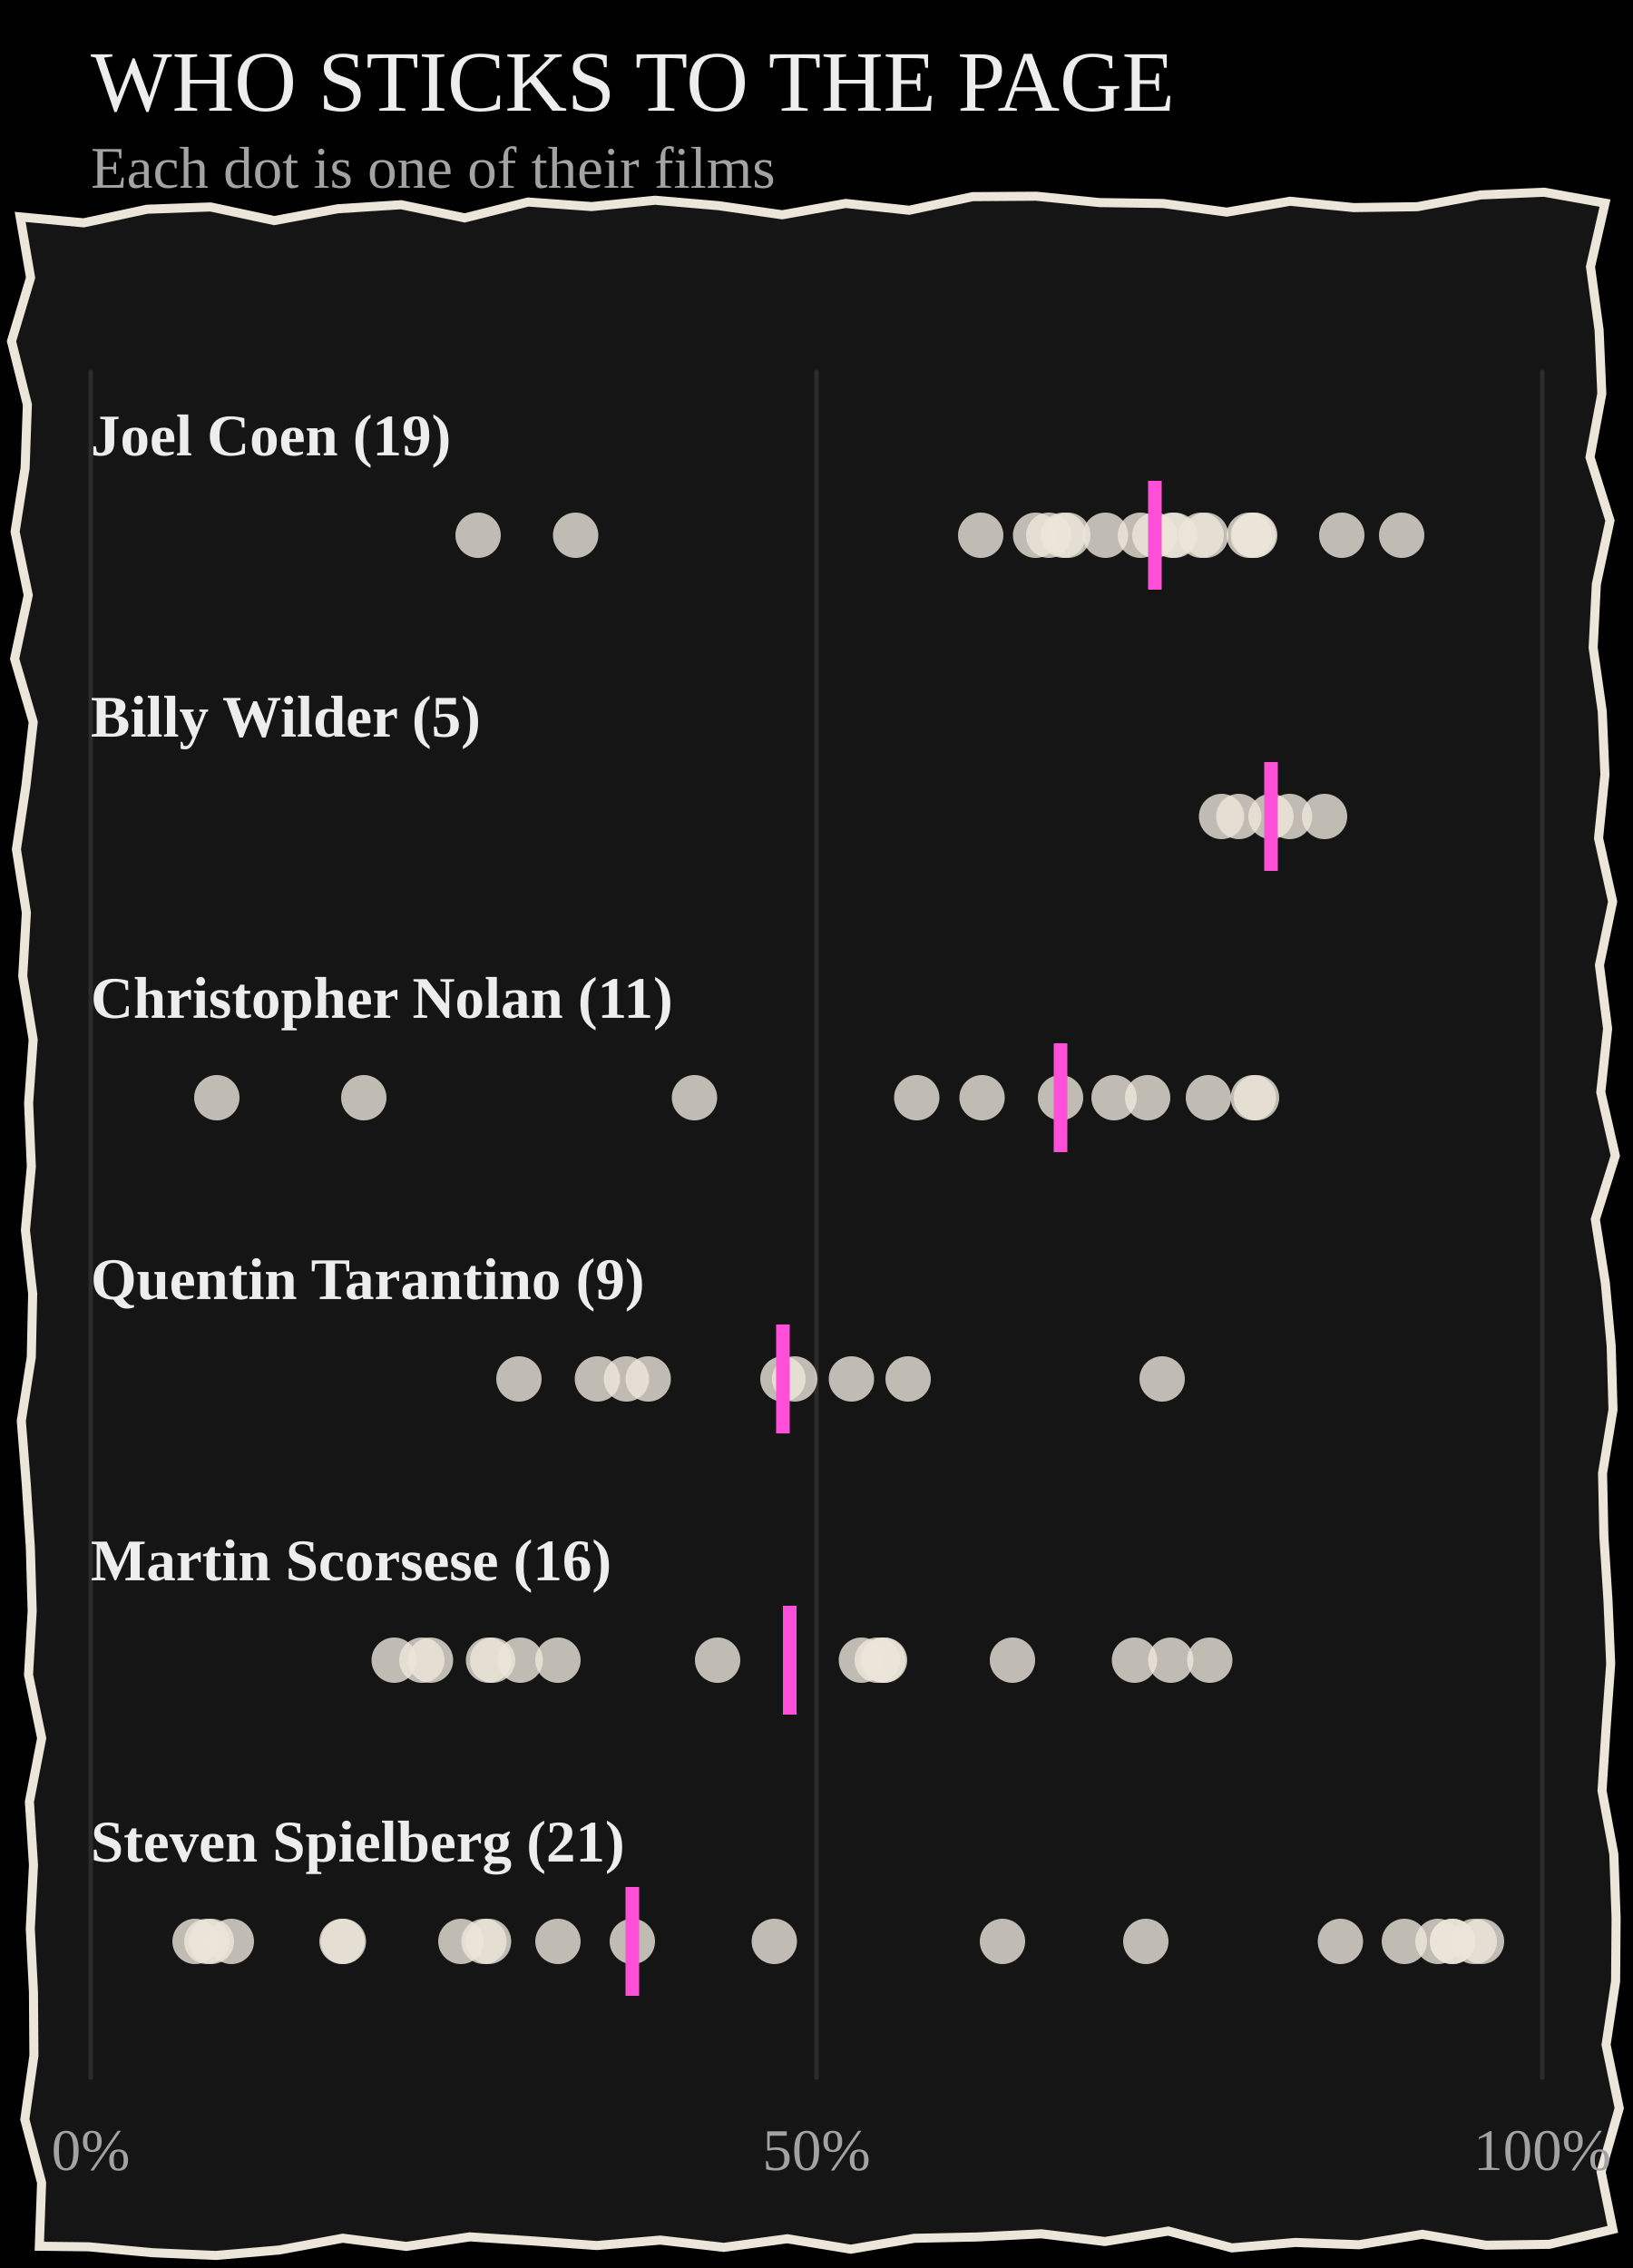
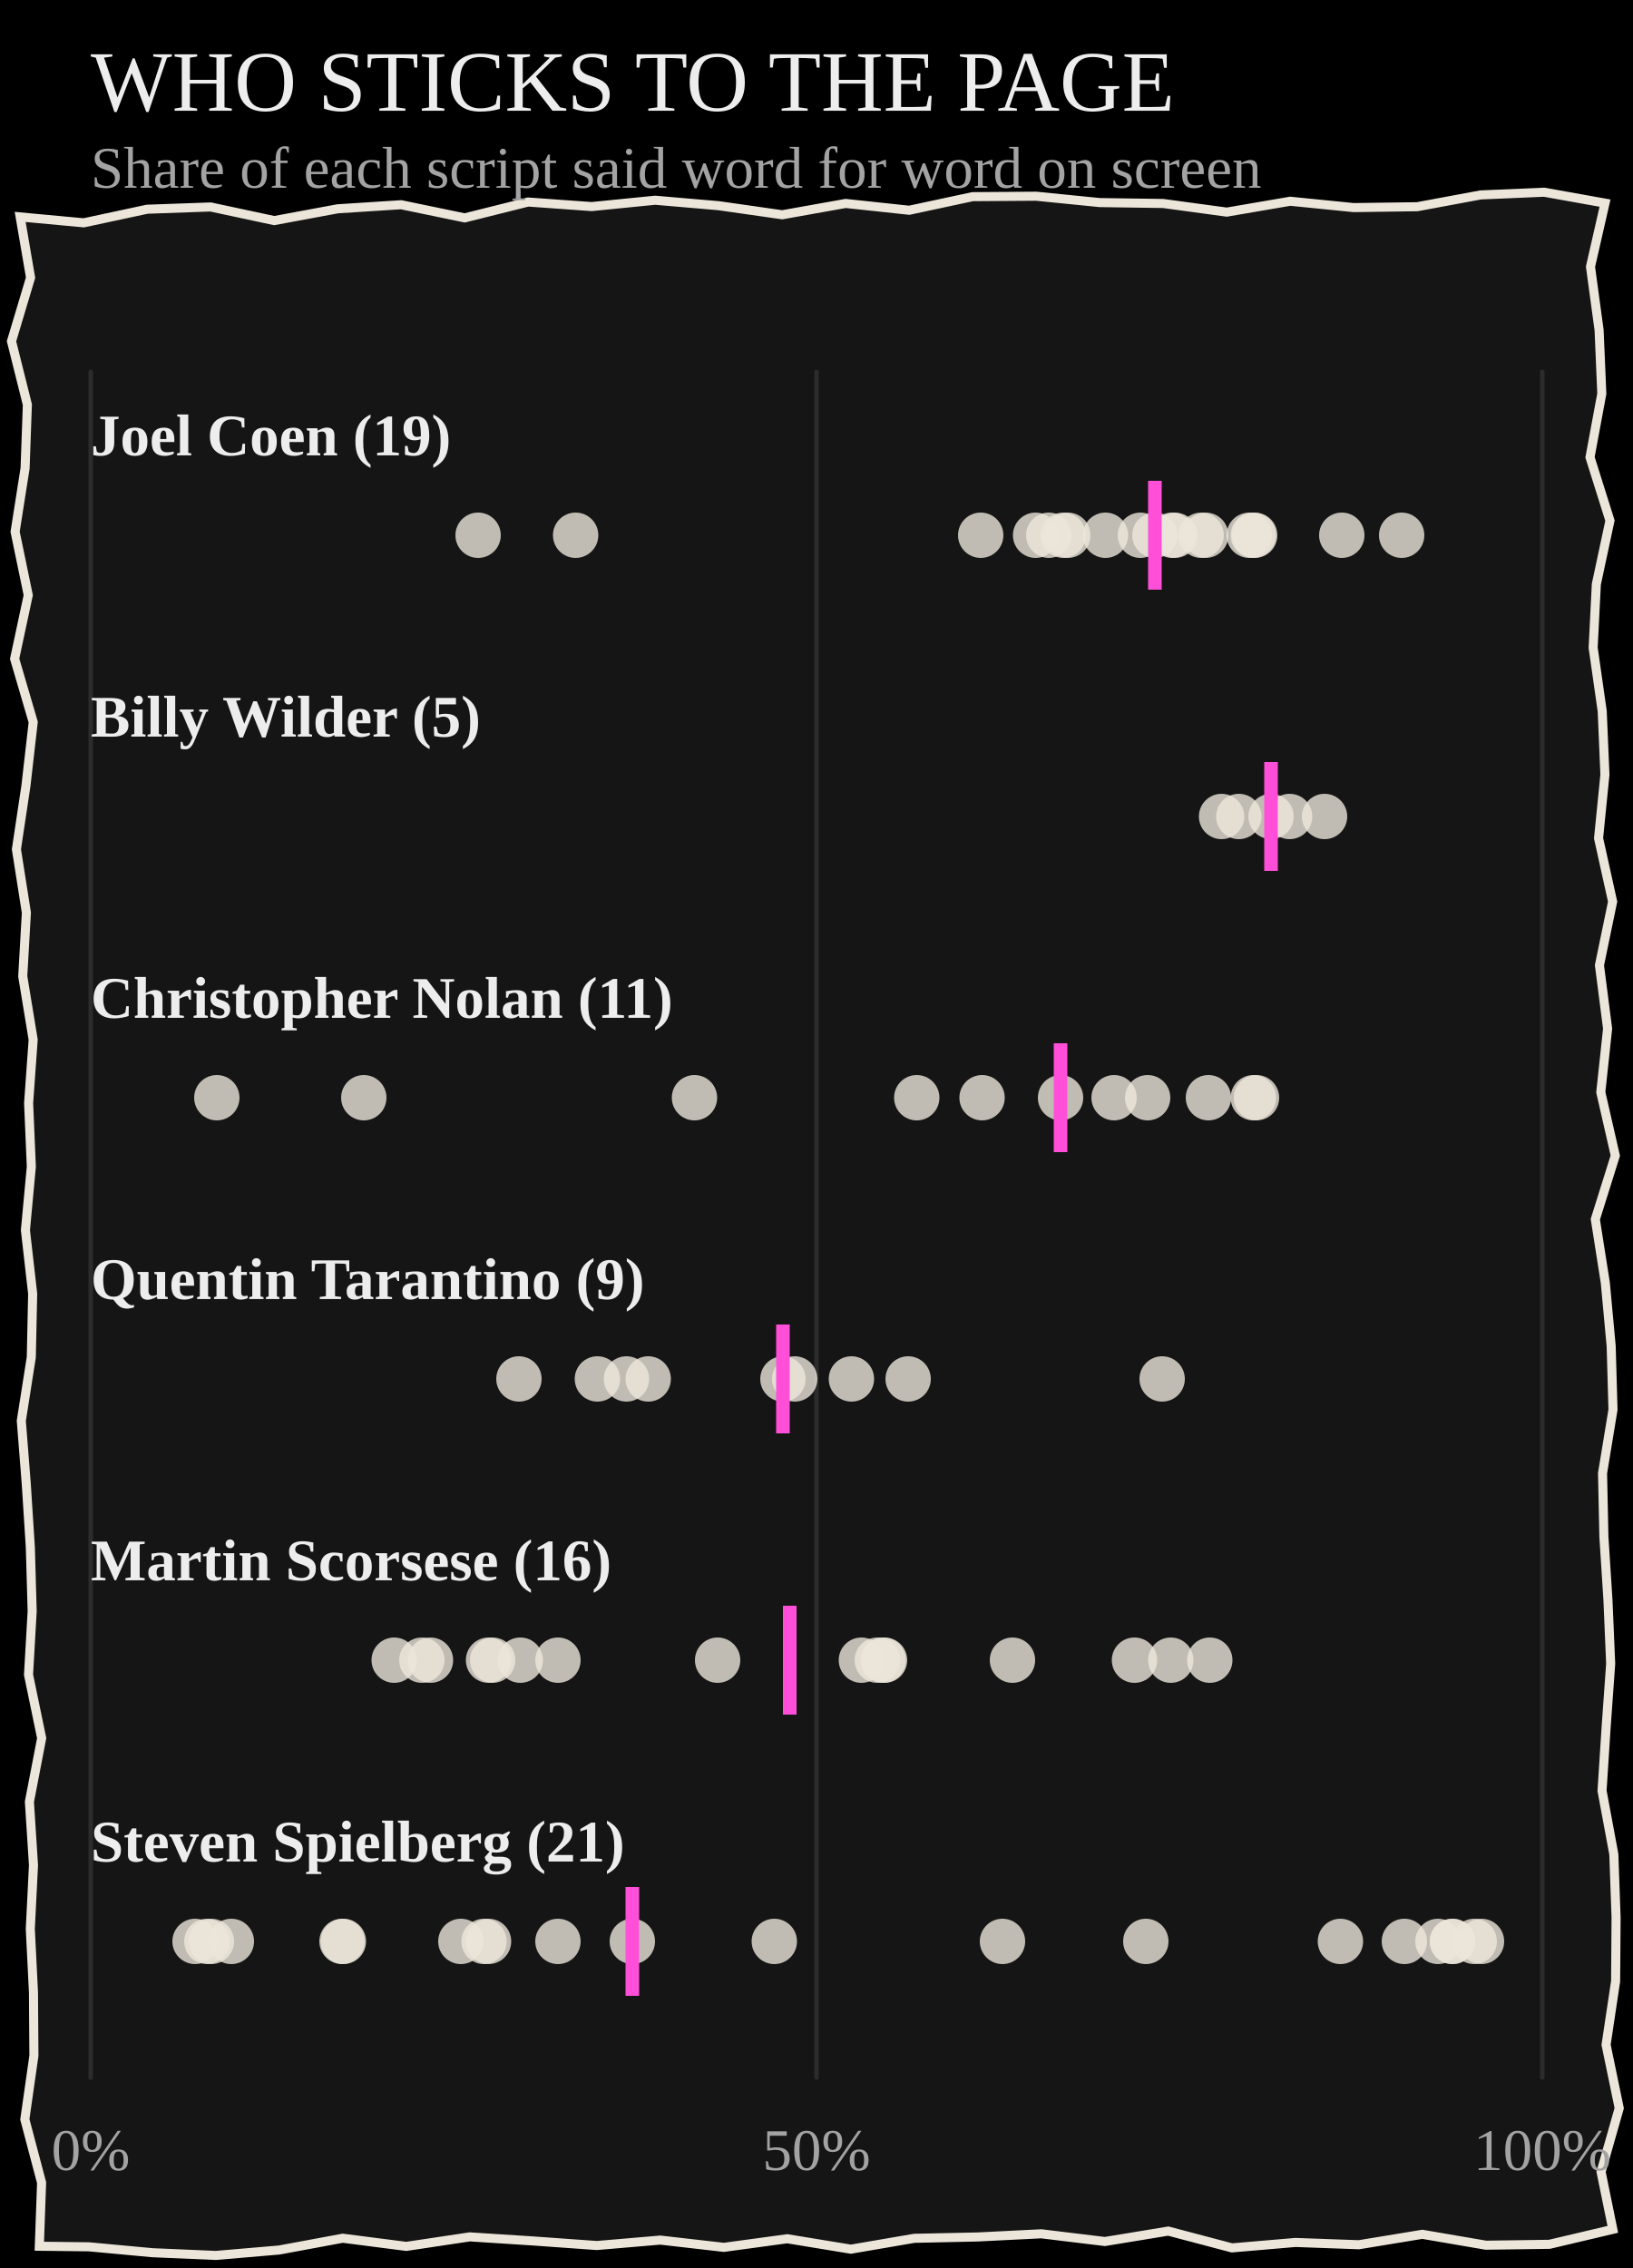
<svg xmlns="http://www.w3.org/2000/svg" viewBox="0 0 360 500" width="360" height="500" role="img" aria-label="Dot chart: the share of each film's script said word for word on screen, for six directors. Joel Coen, 19 films: median 73%, from Intolerable Cruelty at 27% to The Tragedy of Macbeth at 90%. Billy Wilder, 5 films: median 81%, from The Lost Weekend at 78% to The Private Life of Sherlock Holmes at 85%. Christopher Nolan, 11 films: median 67%, from Interstellar at 9% to Dunkirk at 80%. Quentin Tarantino, 9 films: median 48%, from Django Unchained at 30% to Pulp Fiction at 74%. Martin Scorsese, 16 films: median 48%, from Raging Bull at 21% to Casino at 77%. Steven Spielberg, 21 films: median 37%, from The Post at 7% to War Horse at 96%.">
  <defs />
  <rect width="360" height="500" fill="#000000" />
  <path class="d-paper" d="M6,46.6 L20,48 L34,45.1 L48,44.7 L62,47.8 L76,45.3 L90,44.5 L104,47.5 L118,44.1 L132,45.2 L146,43.9 L160,45.2 L174,47.3 L188,44.9 L202,46.5 L216,43.6 L230,43.6 L244,45.1 L258,45.4 L272,47.4 L286,45.1 L300,46.6 L314,46.5 L328,44 L342,43.5 L355.4,46 L352.1,60 L353.9,74 L354.4,88 L351.7,102 L356,116 L352.9,130 L352.1,144 L354,158 L354.5,172 L353,186 L356,200 L353,214 L354.7,228 L353.1,242 L356.2,256 L351.7,270 L353.8,284 L355,298 L355.3,312 L352.9,326 L353.1,340 L353.9,354 L354.4,368 L353.3,382 L352.3,396 L354.8,410 L355.2,424 L355,438 L352.8,452 L355.6,466 L351.5,480 L354,492.7 L340,495.9 L326,496 L312,493.5 L298,495.7 L284,495.1 L270,496.2 L256,492.4 L242,494.6 L228,492.8 L214,493.4 L200,493.6 L186,495.9 L172,493.5 L158,495.3 L144,493.6 L130,494.7 L116,493.6 L102,492.6 L88,494.6 L74,492.7 L60,495.2 L46,496.3 L32,495.6 L18,494.2 L7.1,494 L7.7,480 L4.1,466 L6.2,452 L6.2,438 L5.6,424 L6.4,410 L5.6,396 L8.4,382 L5.6,368 L6.5,354 L6.2,340 L5.4,326 L4.4,312 L6.7,298 L7.1,284 L5.6,270 L7,256 L6.5,242 L7.6,228 L5.4,214 L6.3,200 L4.2,186 L6.4,172 L8.1,158 L4.1,144 L7.2,130 L4.4,116 L6.7,102 L7.3,88 L3.9,74 L8.2,60 Z" fill="#151515" stroke="#ece6da" stroke-width="2" transform="rotate(-0.4 180 270)" />
  <text x="20" y="18" font-family="var(--font-anton, Anton), Impact, sans-serif" font-size="19" fill="#ededed" text-anchor="start" dominant-baseline="central">WHO STICKS TO THE PAGE</text>
-   <text x="20" y="37" font-family="var(--font-hanken-grotesk, 'Hanken Grotesk'), Arial, sans-serif" font-size="13" fill="#a3a3a3" text-anchor="start" dominant-baseline="central">Each dot is one of their films</text>
+   <text x="20" y="37" font-family="var(--font-hanken-grotesk, 'Hanken Grotesk'), Arial, sans-serif" font-size="13" fill="#a3a3a3" text-anchor="start" dominant-baseline="central">Share of each script said word for word on screen</text>
  <path d="M20,82 L20,458" fill="none" stroke="#2c2c2c" stroke-width="1" stroke-linecap="round" />
  <text x="20" y="474" font-family="var(--font-hanken-grotesk, 'Hanken Grotesk'), Arial, sans-serif" font-size="13" fill="#a3a3a3" text-anchor="middle" dominant-baseline="central">0%</text>
  <path d="M180,82 L180,458" fill="none" stroke="#2c2c2c" stroke-width="1" stroke-linecap="round" />
  <text x="180" y="474" font-family="var(--font-hanken-grotesk, 'Hanken Grotesk'), Arial, sans-serif" font-size="13" fill="#a3a3a3" text-anchor="middle" dominant-baseline="central">50%</text>
  <path d="M340,82 L340,458" fill="none" stroke="#2c2c2c" stroke-width="1" stroke-linecap="round" />
  <text x="340" y="474" font-family="var(--font-hanken-grotesk, 'Hanken Grotesk'), Arial, sans-serif" font-size="13" fill="#a3a3a3" text-anchor="middle" dominant-baseline="central">100%</text>
  <g fill-opacity="0" data-tips="The Tragedy of Macbeth|2022|7.1|90&#10;Hail, Caesar!|2016|6.3|86&#10;The Man Who Wasn't There|2001|7.5|80&#10;Raising Arizona|1987|7.3|80&#10;The Big Lebowski|1998|8.1|80&#10;Barton Fink|1991|7.6|77&#10;Fargo|1996|8.1|77&#10;Inside Llewyn Davis|2014|7.4|75&#10;True Grit|2010|7.6|75&#10;O Brother, Where Art Thou?|2001|7.7|73&#10;The Ballad of Buster Scruggs|2018|7.2|72&#10;Burn After Reading|2008|7|70&#10;The Ladykillers|2004|6.2|67&#10;Blood Simple|1985|7.5|67&#10;No Country for Old Men|2007|8.2|66&#10;The Hudsucker Proxy|1994|7.2|65&#10;Miller's Crossing|1990|7.7|61&#10;A Serious Man|2009|7|33&#10;Intolerable Cruelty|2003|6.3|27&#10;The Private Life of Sherlock Holmes|1970|7|85&#10;Double Indemnity|1944|8.3|83&#10;The Apartment|1960|8.3|81&#10;Sunset Boulevard|1950|8.4|79&#10;The Lost Weekend|1945|7.8|78&#10;Dunkirk|2017|7.8|80&#10;Tenet|2020|7.3|80&#10;The Dark Knight|2008|9.1|77&#10;The Dark Knight Rises|2012|8.4|73&#10;Memento|2001|8.4|71&#10;The Prestige|2006|8.5|67&#10;Inception|2010|8.8|61&#10;Following|1999|7.4|57&#10;Batman Begins|2005|8.2|42&#10;Insomnia|2002|7.2|19&#10;Interstellar|2014|8.7|9&#10;Pulp Fiction|1994|8.8|74&#10;Reservoir Dogs|1992|8.2|56&#10;Jackie Brown|1997|7.5|52&#10;Death Proof|2007|7|49&#10;The Hateful Eight|2015|7.8|48&#10;Kill Bill: Vol. 1|2003|8.2|38&#10;Inglourious Basterds|2009|8.4|37&#10;Kill Bill: Vol. 2|2004|8|35&#10;Django Unchained|2012|8.5|30&#10;Casino|1995|8.2|77&#10;Bringing Out the Dead|1999|6.8|74&#10;The Aviator|2004|7.5|72&#10;The Departed|2006|8.5|64&#10;Hugo|2011|7.5|55&#10;GoodFellas|1990|8.7|55&#10;Killers of the Flower Moon|2023|7.5|54&#10;Silence|2017|7.2|53&#10;The Wolf of Wall Street|2013|8.2|43&#10;Kundun|1998|7|32&#10;The Irishman|2019|7.8|30&#10;Mean Streets|1973|7.1|28&#10;Taxi Driver|1976|8.2|27&#10;The King of Comedy|1982|7.8|23&#10;The Last Temptation of Christ|1988|7.5|23&#10;Raging Bull|1980|8.1|21&#10;War Horse|2011|7.2|96&#10;Indiana Jones and the Last Crusade|1989|8.2|95&#10;The Fabelmans|2022|7.5|94&#10;Bridge of Spies|2015|7.6|94&#10;Lincoln|2012|7.3|93&#10;War of the Worlds|2005|6.6|91&#10;West Side Story|2021|7.1|86&#10;The Adventures of Tintin|2011|7.3|73&#10;Indiana Jones and the Kingdom of the Crystal Skull|2008|6.2|63&#10;Schindler's List|1994|9|47&#10;Raiders of the Lost Ark|1981|8.4|37&#10;The Color Purple|1986|7.7|32&#10;Catch Me If You Can|2002|8.1|27&#10;Indiana Jones and the Temple of Doom|1984|7.5|27&#10;Jaws|1975|8.1|26&#10;The Lost World: Jurassic Park|1997|6.6|17&#10;Amistad|1997|7.3|17&#10;The BFG|2016|6.3|10&#10;Ready Player One|2018|7.4|8&#10;Saving Private Ryan|1998|8.6|8&#10;The Post|2018|7.2|7">
    <circle cx="309" cy="118" r="6" />
    <circle cx="295.8" cy="118" r="6" />
    <circle cx="276.6" cy="118" r="6" />
    <circle cx="276.3" cy="118" r="6" />
    <circle cx="275.4" cy="118" r="6" />
    <circle cx="265.8" cy="118" r="6" />
    <circle cx="264.8" cy="118" r="6" />
    <circle cx="259" cy="118" r="6" />
    <circle cx="258.4" cy="118" r="6" />
    <circle cx="254.6" cy="118" r="6" />
    <circle cx="251.4" cy="118" r="6" />
    <circle cx="243.7" cy="118" r="6" />
    <circle cx="235.4" cy="118" r="6" />
    <circle cx="234.4" cy="118" r="6" />
    <circle cx="231.2" cy="118" r="6" />
    <circle cx="228.3" cy="118" r="6" />
    <circle cx="216.2" cy="118" r="6" />
    <circle cx="126.9" cy="118" r="6" />
    <circle cx="105.4" cy="118" r="6" />
    <circle cx="292" cy="180" r="6" />
    <circle cx="284.3" cy="180" r="6" />
    <circle cx="280.2" cy="180" r="6" />
    <circle cx="273.1" cy="180" r="6" />
    <circle cx="269.3" cy="180" r="6" />
    <circle cx="277" cy="242" r="6" />
    <circle cx="276.3" cy="242" r="6" />
    <circle cx="266.4" cy="242" r="6" />
    <circle cx="253" cy="242" r="6" />
    <circle cx="245.6" cy="242" r="6" />
    <circle cx="233.8" cy="242" r="6" />
    <circle cx="216.5" cy="242" r="6" />
    <circle cx="202.1" cy="242" r="6" />
    <circle cx="153.1" cy="242" r="6" />
    <circle cx="80.2" cy="242" r="6" />
    <circle cx="47.8" cy="242" r="6" />
    <circle cx="256.2" cy="304" r="6" />
    <circle cx="200.2" cy="304" r="6" />
    <circle cx="187.7" cy="304" r="6" />
    <circle cx="175.2" cy="304" r="6" />
    <circle cx="172.6" cy="304" r="6" />
    <circle cx="142.9" cy="304" r="6" />
    <circle cx="138.1" cy="304" r="6" />
    <circle cx="131.7" cy="304" r="6" />
    <circle cx="114.4" cy="304" r="6" />
    <circle cx="266.7" cy="366" r="6" />
    <circle cx="258.1" cy="366" r="6" />
    <circle cx="250.1" cy="366" r="6" />
    <circle cx="223.2" cy="366" r="6" />
    <circle cx="195" cy="366" r="6" />
    <circle cx="194.7" cy="366" r="6" />
    <circle cx="193.4" cy="366" r="6" />
    <circle cx="189.9" cy="366" r="6" />
    <circle cx="158.2" cy="366" r="6" />
    <circle cx="123" cy="366" r="6" />
    <circle cx="114.7" cy="366" r="6" />
    <circle cx="108.6" cy="366" r="6" />
    <circle cx="107.7" cy="366" r="6" />
    <circle cx="94.9" cy="366" r="6" />
    <circle cx="93" cy="366" r="6" />
    <circle cx="86.9" cy="366" r="6" />
    <circle cx="326.6" cy="428" r="6" />
    <circle cx="325" cy="428" r="6" />
    <circle cx="320.2" cy="428" r="6" />
    <circle cx="320.2" cy="428" r="6" />
    <circle cx="317" cy="428" r="6" />
    <circle cx="309.6" cy="428" r="6" />
    <circle cx="295.5" cy="428" r="6" />
    <circle cx="252.6" cy="428" r="6" />
    <circle cx="221" cy="428" r="6" />
    <circle cx="170.7" cy="428" r="6" />
    <circle cx="139.4" cy="428" r="6" />
    <circle cx="123" cy="428" r="6" />
    <circle cx="107.7" cy="428" r="6" />
    <circle cx="106.7" cy="428" r="6" />
    <circle cx="101.6" cy="428" r="6" />
    <circle cx="75.7" cy="428" r="6" />
    <circle cx="75.4" cy="428" r="6" />
    <circle cx="51" cy="428" r="6" />
    <circle cx="46.6" cy="428" r="6" />
    <circle cx="45.6" cy="428" r="6" />
    <circle cx="43" cy="428" r="6" />
  </g>
  <text x="20" y="96" font-family="var(--font-hanken-grotesk, 'Hanken Grotesk'), Arial, sans-serif" font-size="13" font-weight="700" fill="#ededed" text-anchor="start" dominant-baseline="central">Joel Coen (19)</text>
  <circle cx="309" r="5" fill="#ece6da" fill-opacity="0.8" cy="118" opacity="1" />
  <circle cx="295.8" r="5" fill="#ece6da" fill-opacity="0.8" cy="118" opacity="1" />
  <circle cx="276.6" r="5" fill="#ece6da" fill-opacity="0.8" cy="118" opacity="1" />
  <circle cx="276.3" r="5" fill="#ece6da" fill-opacity="0.8" cy="118" opacity="1" />
  <circle cx="275.4" r="5" fill="#ece6da" fill-opacity="0.8" cy="118" opacity="1" />
  <circle cx="265.8" r="5" fill="#ece6da" fill-opacity="0.8" cy="118" opacity="1" />
  <circle cx="264.8" r="5" fill="#ece6da" fill-opacity="0.8" cy="118" opacity="1" />
  <circle cx="259" r="5" fill="#ece6da" fill-opacity="0.8" cy="118" opacity="1" />
  <circle cx="258.4" r="5" fill="#ece6da" fill-opacity="0.8" cy="118" opacity="1" />
  <circle cx="254.6" r="5" fill="#ece6da" fill-opacity="0.8" cy="118" opacity="1" />
  <circle cx="251.4" r="5" fill="#ece6da" fill-opacity="0.8" cy="118" opacity="1" />
  <circle cx="243.7" r="5" fill="#ece6da" fill-opacity="0.8" cy="118" opacity="1" />
  <circle cx="235.4" r="5" fill="#ece6da" fill-opacity="0.8" cy="118" opacity="1" />
  <circle cx="234.4" r="5" fill="#ece6da" fill-opacity="0.8" cy="118" opacity="1" />
  <circle cx="231.2" r="5" fill="#ece6da" fill-opacity="0.8" cy="118" opacity="1" />
  <circle cx="228.3" r="5" fill="#ece6da" fill-opacity="0.8" cy="118" opacity="1" />
  <circle cx="216.2" r="5" fill="#ece6da" fill-opacity="0.8" cy="118" opacity="1" />
  <circle cx="126.9" r="5" fill="#ece6da" fill-opacity="0.8" cy="118" opacity="1" />
  <circle cx="105.4" r="5" fill="#ece6da" fill-opacity="0.8" cy="118" opacity="1" />
  <rect x="253.1" y="106" width="3" height="24" fill="#ff4fd8" opacity="1" />
  <text x="20" y="158" font-family="var(--font-hanken-grotesk, 'Hanken Grotesk'), Arial, sans-serif" font-size="13" font-weight="700" fill="#ededed" text-anchor="start" dominant-baseline="central">Billy Wilder (5)</text>
  <circle cx="292" r="5" fill="#ece6da" fill-opacity="0.8" cy="180" opacity="1" />
  <circle cx="284.3" r="5" fill="#ece6da" fill-opacity="0.8" cy="180" opacity="1" />
  <circle cx="280.2" r="5" fill="#ece6da" fill-opacity="0.8" cy="180" opacity="1" />
  <circle cx="273.1" r="5" fill="#ece6da" fill-opacity="0.8" cy="180" opacity="1" />
  <circle cx="269.3" r="5" fill="#ece6da" fill-opacity="0.8" cy="180" opacity="1" />
  <rect x="278.7" y="168" width="3" height="24" fill="#ff4fd8" opacity="1" />
  <text x="20" y="220" font-family="var(--font-hanken-grotesk, 'Hanken Grotesk'), Arial, sans-serif" font-size="13" font-weight="700" fill="#ededed" text-anchor="start" dominant-baseline="central">Christopher Nolan (11)</text>
  <circle cx="277" r="5" fill="#ece6da" fill-opacity="0.8" cy="242" opacity="1" />
  <circle cx="276.3" r="5" fill="#ece6da" fill-opacity="0.8" cy="242" opacity="1" />
  <circle cx="266.4" r="5" fill="#ece6da" fill-opacity="0.8" cy="242" opacity="1" />
  <circle cx="253" r="5" fill="#ece6da" fill-opacity="0.8" cy="242" opacity="1" />
  <circle cx="245.6" r="5" fill="#ece6da" fill-opacity="0.8" cy="242" opacity="1" />
  <circle cx="233.8" r="5" fill="#ece6da" fill-opacity="0.8" cy="242" opacity="1" />
  <circle cx="216.5" r="5" fill="#ece6da" fill-opacity="0.8" cy="242" opacity="1" />
  <circle cx="202.1" r="5" fill="#ece6da" fill-opacity="0.8" cy="242" opacity="1" />
  <circle cx="153.1" r="5" fill="#ece6da" fill-opacity="0.8" cy="242" opacity="1" />
  <circle cx="80.2" r="5" fill="#ece6da" fill-opacity="0.8" cy="242" opacity="1" />
  <circle cx="47.8" r="5" fill="#ece6da" fill-opacity="0.8" cy="242" opacity="1" />
  <rect x="232.3" y="230" width="3" height="24" fill="#ff4fd8" opacity="1" />
  <text x="20" y="282" font-family="var(--font-hanken-grotesk, 'Hanken Grotesk'), Arial, sans-serif" font-size="13" font-weight="700" fill="#ededed" text-anchor="start" dominant-baseline="central">Quentin Tarantino (9)</text>
  <circle cx="256.2" r="5" fill="#ece6da" fill-opacity="0.8" cy="304" opacity="1" />
  <circle cx="200.2" r="5" fill="#ece6da" fill-opacity="0.8" cy="304" opacity="1" />
  <circle cx="187.7" r="5" fill="#ece6da" fill-opacity="0.8" cy="304" opacity="1" />
  <circle cx="175.2" r="5" fill="#ece6da" fill-opacity="0.8" cy="304" opacity="1" />
  <circle cx="172.6" r="5" fill="#ece6da" fill-opacity="0.8" cy="304" opacity="1" />
  <circle cx="142.9" r="5" fill="#ece6da" fill-opacity="0.8" cy="304" opacity="1" />
  <circle cx="138.1" r="5" fill="#ece6da" fill-opacity="0.8" cy="304" opacity="1" />
  <circle cx="131.7" r="5" fill="#ece6da" fill-opacity="0.8" cy="304" opacity="1" />
  <circle cx="114.4" r="5" fill="#ece6da" fill-opacity="0.8" cy="304" opacity="1" />
  <rect x="171.1" y="292" width="3" height="24" fill="#ff4fd8" opacity="1" />
  <text x="20" y="344" font-family="var(--font-hanken-grotesk, 'Hanken Grotesk'), Arial, sans-serif" font-size="13" font-weight="700" fill="#ededed" text-anchor="start" dominant-baseline="central">Martin Scorsese (16)</text>
  <circle cx="266.7" r="5" fill="#ece6da" fill-opacity="0.8" cy="366" opacity="1" />
  <circle cx="258.1" r="5" fill="#ece6da" fill-opacity="0.8" cy="366" opacity="1" />
  <circle cx="250.1" r="5" fill="#ece6da" fill-opacity="0.8" cy="366" opacity="1" />
  <circle cx="223.2" r="5" fill="#ece6da" fill-opacity="0.8" cy="366" opacity="1" />
  <circle cx="195" r="5" fill="#ece6da" fill-opacity="0.8" cy="366" opacity="1" />
  <circle cx="194.7" r="5" fill="#ece6da" fill-opacity="0.8" cy="366" opacity="1" />
  <circle cx="193.4" r="5" fill="#ece6da" fill-opacity="0.8" cy="366" opacity="1" />
  <circle cx="189.9" r="5" fill="#ece6da" fill-opacity="0.8" cy="366" opacity="1" />
  <circle cx="158.2" r="5" fill="#ece6da" fill-opacity="0.8" cy="366" opacity="1" />
  <circle cx="123" r="5" fill="#ece6da" fill-opacity="0.8" cy="366" opacity="1" />
  <circle cx="114.7" r="5" fill="#ece6da" fill-opacity="0.8" cy="366" opacity="1" />
  <circle cx="108.6" r="5" fill="#ece6da" fill-opacity="0.8" cy="366" opacity="1" />
  <circle cx="107.7" r="5" fill="#ece6da" fill-opacity="0.8" cy="366" opacity="1" />
  <circle cx="94.9" r="5" fill="#ece6da" fill-opacity="0.8" cy="366" opacity="1" />
  <circle cx="93" r="5" fill="#ece6da" fill-opacity="0.8" cy="366" opacity="1" />
  <circle cx="86.9" r="5" fill="#ece6da" fill-opacity="0.8" cy="366" opacity="1" />
  <rect x="172.6" y="354" width="3" height="24" fill="#ff4fd8" opacity="1" />
  <text x="20" y="406" font-family="var(--font-hanken-grotesk, 'Hanken Grotesk'), Arial, sans-serif" font-size="13" font-weight="700" fill="#ededed" text-anchor="start" dominant-baseline="central">Steven Spielberg (21)</text>
  <circle cx="326.6" r="5" fill="#ece6da" fill-opacity="0.8" cy="428" opacity="1" />
  <circle cx="325" r="5" fill="#ece6da" fill-opacity="0.8" cy="428" opacity="1" />
  <circle cx="320.2" r="5" fill="#ece6da" fill-opacity="0.8" cy="428" opacity="1" />
  <circle cx="320.2" r="5" fill="#ece6da" fill-opacity="0.8" cy="428" opacity="1" />
  <circle cx="317" r="5" fill="#ece6da" fill-opacity="0.8" cy="428" opacity="1" />
  <circle cx="309.6" r="5" fill="#ece6da" fill-opacity="0.8" cy="428" opacity="1" />
  <circle cx="295.5" r="5" fill="#ece6da" fill-opacity="0.8" cy="428" opacity="1" />
  <circle cx="252.6" r="5" fill="#ece6da" fill-opacity="0.8" cy="428" opacity="1" />
  <circle cx="221" r="5" fill="#ece6da" fill-opacity="0.8" cy="428" opacity="1" />
  <circle cx="170.7" r="5" fill="#ece6da" fill-opacity="0.8" cy="428" opacity="1" />
  <circle cx="139.4" r="5" fill="#ece6da" fill-opacity="0.8" cy="428" opacity="1" />
  <circle cx="123" r="5" fill="#ece6da" fill-opacity="0.8" cy="428" opacity="1" />
  <circle cx="107.7" r="5" fill="#ece6da" fill-opacity="0.8" cy="428" opacity="1" />
  <circle cx="106.7" r="5" fill="#ece6da" fill-opacity="0.8" cy="428" opacity="1" />
  <circle cx="101.6" r="5" fill="#ece6da" fill-opacity="0.8" cy="428" opacity="1" />
  <circle cx="75.7" r="5" fill="#ece6da" fill-opacity="0.8" cy="428" opacity="1" />
  <circle cx="75.4" r="5" fill="#ece6da" fill-opacity="0.8" cy="428" opacity="1" />
  <circle cx="51" r="5" fill="#ece6da" fill-opacity="0.8" cy="428" opacity="1" />
  <circle cx="46.6" r="5" fill="#ece6da" fill-opacity="0.8" cy="428" opacity="1" />
  <circle cx="45.6" r="5" fill="#ece6da" fill-opacity="0.8" cy="428" opacity="1" />
  <circle cx="43" r="5" fill="#ece6da" fill-opacity="0.8" cy="428" opacity="1" />
  <rect x="137.9" y="416" width="3" height="24" fill="#ff4fd8" opacity="1" />
</svg>
